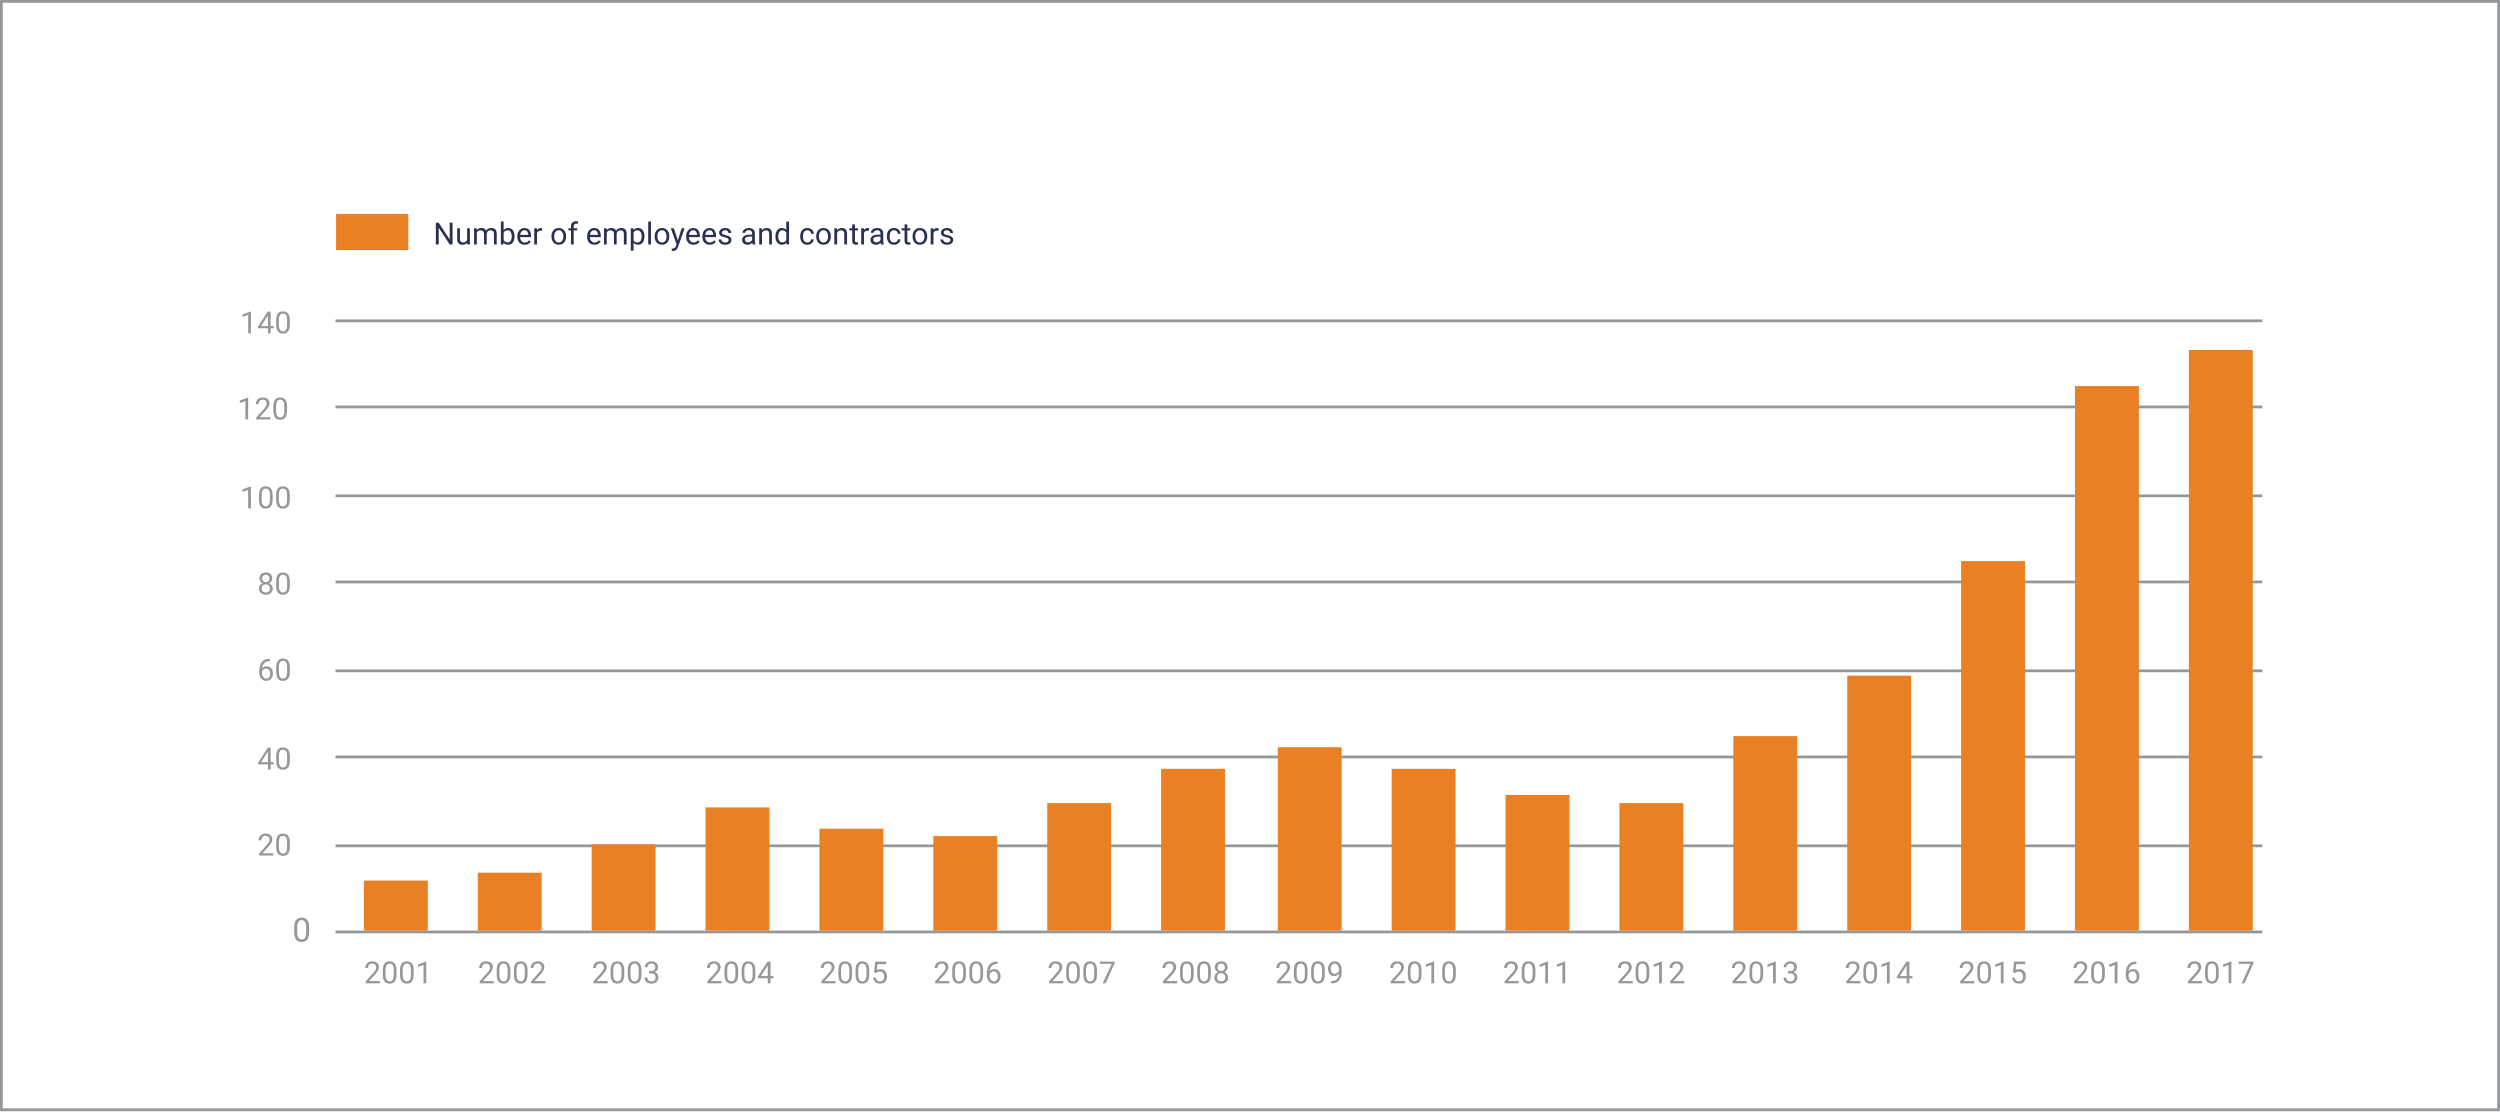
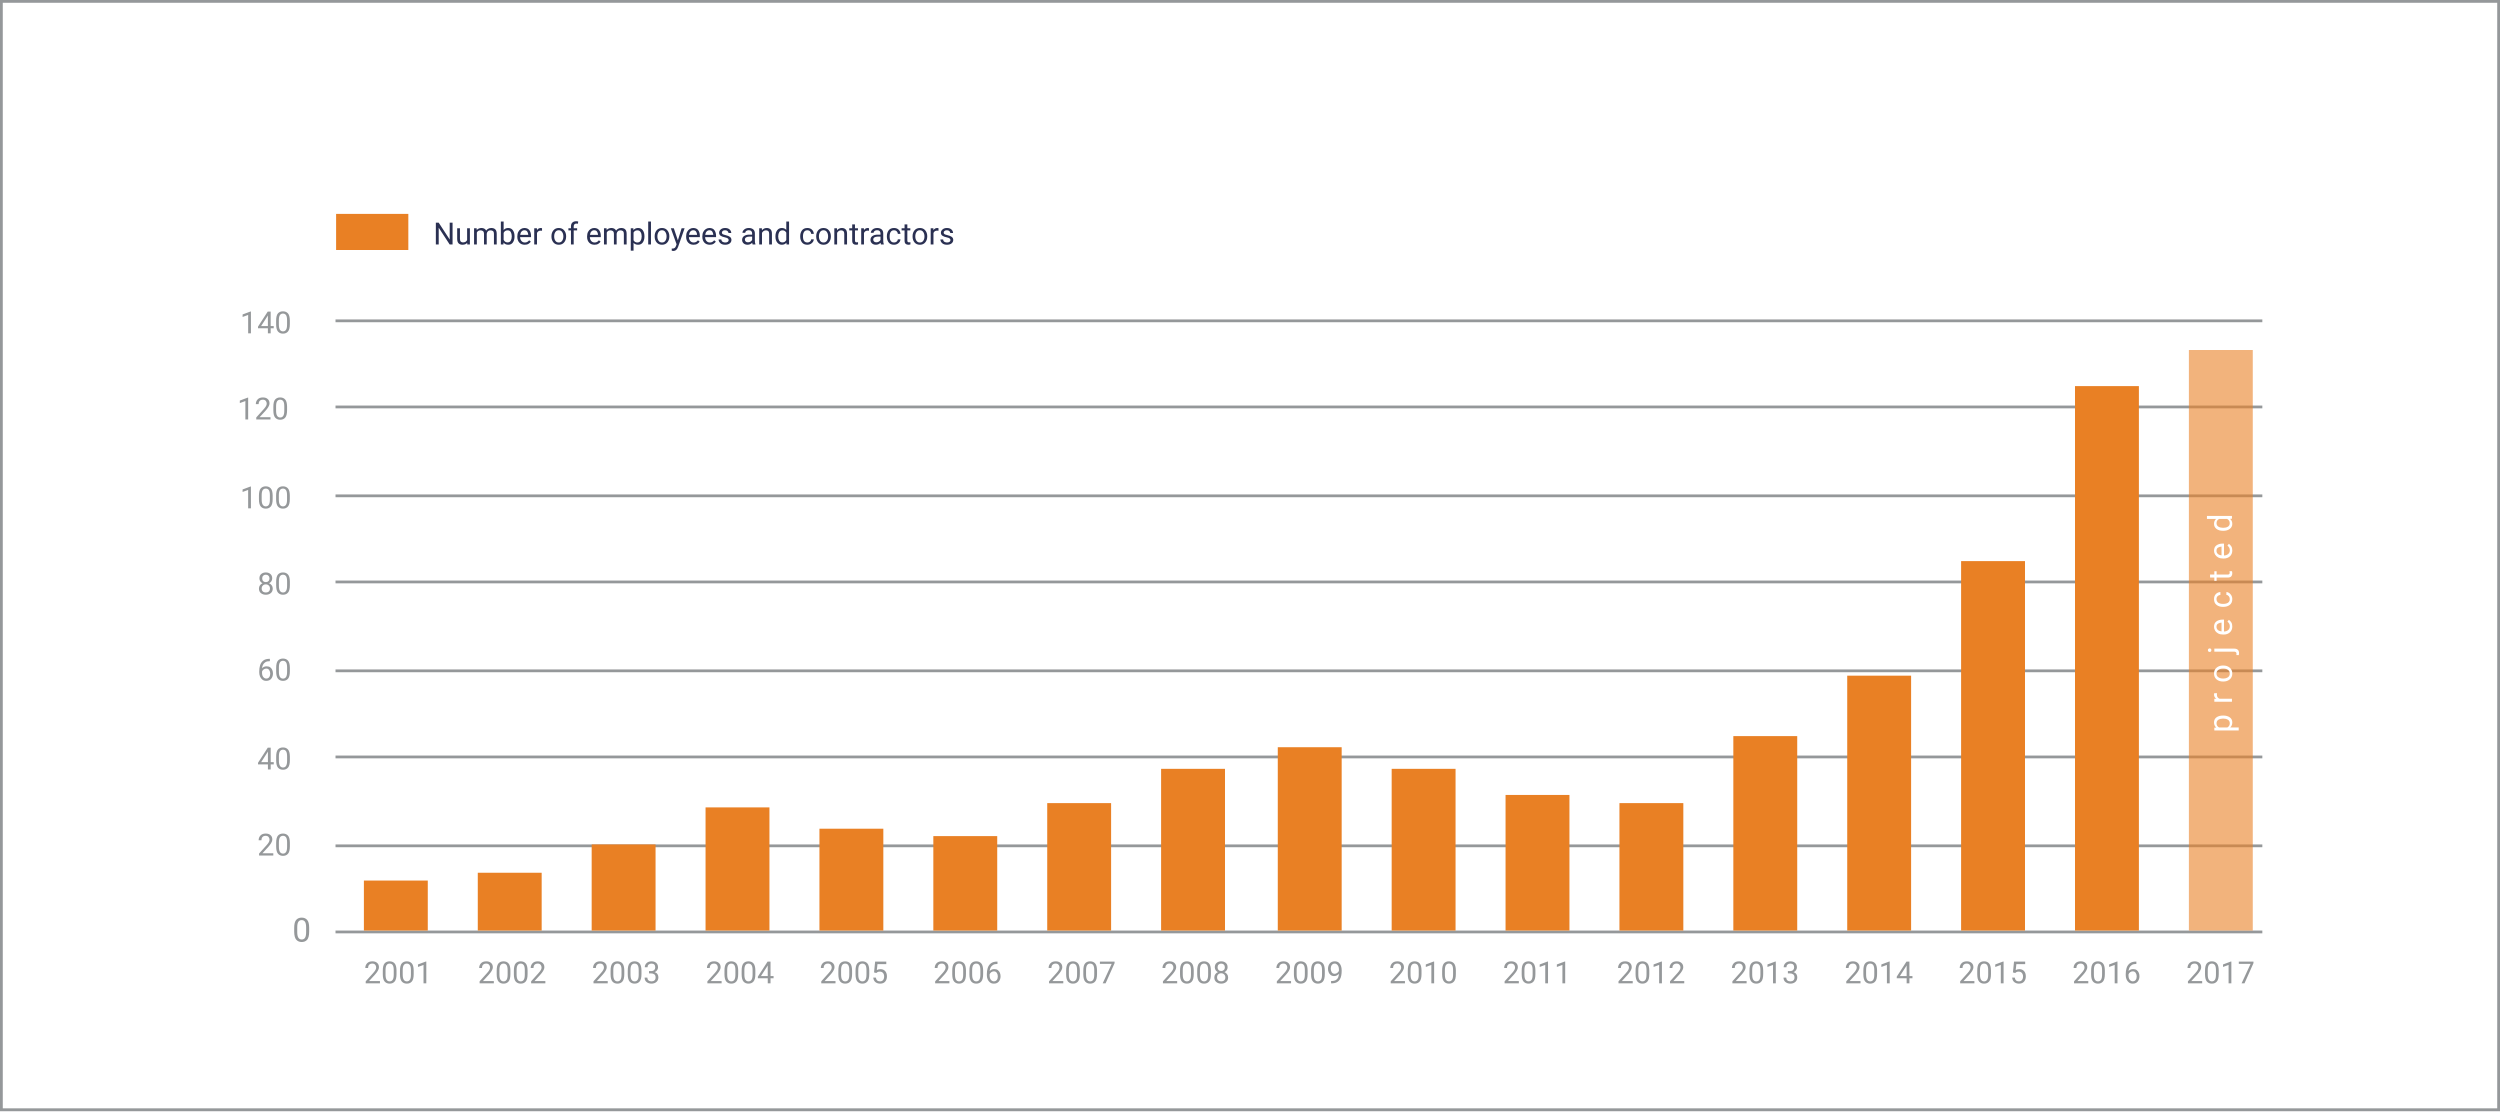
- <svg xmlns="http://www.w3.org/2000/svg" viewBox="-21117 -18011 900 400">
+ <svg xmlns="http://www.w3.org/2000/svg" viewBox="-12091 -17675 900 400">
  <defs>
-     <style>
-             .cls-1 {
-             fill: #fff;
-             }
- 
-             .cls-1, .cls-2 {
-             stroke: #95989a;
-             }
- 
-             .cls-2, .cls-8 {
-             fill: none;
-             }
- 
-             .cls-3 {
-             fill: #2a3052;
-             }
- 
-             .cls-3, .cls-4 {
-             font-size: 11px;
-             }
- 
-             .cls-3, .cls-4, .cls-5 {
-             font-family: Roboto-Regular, Roboto;
-             }
- 
-             .cls-4, .cls-5 {
-             fill: #95989a;
-             }
- 
-             .cls-5 {
-             font-size: 12px;
-             }
- 
-             .cls-6 {
-             fill: #e98024;
-             }
- 
-             .cls-7 {
-             stroke: none;
-             }
-         </style>
+     <style>.cls-1,.cls-8{fill:#fff}.cls-1,.cls-2{stroke:#95989a}.cls-10,.cls-2{fill:none}.cls-3{fill:#2a3052}.cls-3,.cls-4{font-size:11px}.cls-3,.cls-4,.cls-5,.cls-8{font-family:Roboto-Regular,Roboto}.cls-4,.cls-5{fill:#95989a}.cls-5,.cls-8{font-size:12px}.cls-6,.cls-7{fill:#e98024}.cls-7{opacity:.6}.cls-8{letter-spacing:.3em}.cls-9{stroke:none}</style>
  </defs>
-   <g id="Group_438" data-name="Group 438" transform="translate(2683 229)">
-     <g id="Rectangle_339" data-name="Rectangle 339" class="cls-1" transform="translate(-23800 -18240)">
-       <rect class="cls-7" width="900" height="400" />
-       <rect class="cls-8" x="0.5" y="0.5" width="899" height="399" />
+   <g id="Group_460" data-name="Group 460" transform="translate(11709 565)">
+     <g id="Rectangle_339" data-name="Rectangle 339" class="cls-1">
+       <path class="cls-9" d="M0 0h900v400H0z" transform="translate(-23800 -18240)" />
+       <path class="cls-10" d="M.5.5h899v399H.5z" transform="translate(-23800 -18240)" />
    </g>
    <g id="Group_437" data-name="Group 437">
-       <line id="Line_97" data-name="Line 97" class="cls-2" x2="693.654" transform="translate(-23679.215 -18124.5)" />
-       <line id="Line_149" data-name="Line 149" class="cls-2" x2="693.654" transform="translate(-23679.215 -18093.5)" />
-       <line id="Line_150" data-name="Line 150" class="cls-2" x2="693.654" transform="translate(-23679.215 -18030.5)" />
-       <line id="Line_151" data-name="Line 151" class="cls-2" x2="693.654" transform="translate(-23679.215 -17998.5)" />
-       <line id="Line_98" data-name="Line 98" class="cls-2" x2="693.654" transform="translate(-23679.215 -18061.5)" />
-       <line id="Line_99" data-name="Line 99" class="cls-2" x2="693.654" transform="translate(-23679.215 -17967.5)" />
-       <line id="Line_100" data-name="Line 100" class="cls-2" x2="693.654" transform="translate(-23679.215 -17935.5)" />
-       <line id="Line_101" data-name="Line 101" class="cls-2" x2="693.654" transform="translate(-23679.215 -17904.5)" />
+       <path id="Line_97" data-name="Line 97" class="cls-2" transform="translate(-23679.215 -18124.5)" d="M0 0h693.654" />
+       <path id="Line_149" data-name="Line 149" class="cls-2" transform="translate(-23679.215 -18093.5)" d="M0 0h693.654" />
+       <path id="Line_150" data-name="Line 150" class="cls-2" transform="translate(-23679.215 -18030.5)" d="M0 0h693.654" />
+       <path id="Line_151" data-name="Line 151" class="cls-2" transform="translate(-23679.215 -17998.5)" d="M0 0h693.654" />
+       <path id="Line_98" data-name="Line 98" class="cls-2" transform="translate(-23679.215 -18061.5)" d="M0 0h693.654" />
+       <path id="Line_99" data-name="Line 99" class="cls-2" transform="translate(-23679.215 -17967.5)" d="M0 0h693.654" />
+       <path id="Line_100" data-name="Line 100" class="cls-2" transform="translate(-23679.215 -17935.5)" d="M0 0h693.654" />
+       <path id="Line_101" data-name="Line 101" class="cls-2" transform="translate(-23679.215 -17904.5)" d="M0 0h693.654" />
      <text id="Number_of_employees_and_contractors" data-name="Number of employees and contractors" class="cls-3" transform="translate(-23644 -18152)">
        <tspan x="0" y="0">Number of employees and contractors</tspan>
      </text>
      <text id="_2007" data-name="2007" class="cls-4" transform="translate(-23423 -17886)">
        <tspan x="0" y="0">2007</tspan>
      </text>
      <text id="_2003" data-name="2003" class="cls-4" transform="translate(-23587 -17886)">
        <tspan x="0" y="0">2003</tspan>
      </text>
      <text id="_2011" data-name="2011" class="cls-4" transform="translate(-23259 -17886)">
        <tspan x="0" y="0">2011</tspan>
      </text>
      <text id="_2001" data-name="2001" class="cls-4" transform="translate(-23669 -17886)">
        <tspan x="0" y="0">2001</tspan>
      </text>
      <text id="_2009" data-name="2009" class="cls-4" transform="translate(-23341 -17886)">
        <tspan x="0" y="0">2009</tspan>
      </text>
      <text id="_2005" data-name="2005" class="cls-4" transform="translate(-23505 -17886)">
        <tspan x="0" y="0">2005</tspan>
      </text>
      <text id="_2013" data-name="2013" class="cls-4" transform="translate(-23177 -17886)">
        <tspan x="0" y="0">2013</tspan>
      </text>
      <text id="_2008" data-name="2008" class="cls-4" transform="translate(-23382 -17886)">
        <tspan x="0" y="0">2008</tspan>
      </text>
      <text id="_2004" data-name="2004" class="cls-4" transform="translate(-23546 -17886)">
        <tspan x="0" y="0">2004</tspan>
      </text>
      <text id="_2012" data-name="2012" class="cls-4" transform="translate(-23218 -17886)">
        <tspan x="0" y="0">2012</tspan>
      </text>
      <text id="_2002" data-name="2002" class="cls-4" transform="translate(-23628 -17886)">
        <tspan x="0" y="0">2002</tspan>
      </text>
      <text id="_2010" data-name="2010" class="cls-4" transform="translate(-23300 -17886)">
        <tspan x="0" y="0">2010</tspan>
      </text>
      <text id="_2006" data-name="2006" class="cls-4" transform="translate(-23464 -17886)">
        <tspan x="0" y="0">2006</tspan>
      </text>
      <text id="_2014" data-name="2014" class="cls-4" transform="translate(-23136 -17886)">
        <tspan x="0" y="0">2014</tspan>
      </text>
      <text id="_2015" data-name="2015" class="cls-4" transform="translate(-23095 -17886)">
        <tspan x="0" y="0">2015</tspan>
      </text>
      <text id="_2016" data-name="2016" class="cls-4" transform="translate(-23054 -17886)">
        <tspan x="0" y="0">2016</tspan>
      </text>
      <text id="_2017" data-name="2017" class="cls-4" transform="translate(-23013 -17886)">
        <tspan x="0" y="0">2017</tspan>
      </text>
      <text id="_120" data-name="120" class="cls-4" transform="translate(-23696 -18089)">
        <tspan x="-18.584" y="0">120</tspan>
      </text>
      <text id="_80" data-name="80" class="cls-4" transform="translate(-23695 -18026)">
        <tspan x="-12.391" y="0">80</tspan>
      </text>
      <text id="_100" data-name="100" class="cls-4" transform="translate(-23695 -18057)">
        <tspan x="-18.589" y="0">100</tspan>
      </text>
      <text id="_140" data-name="140" class="cls-4" transform="translate(-23695 -18120)">
        <tspan x="-18.584" y="0">140</tspan>
      </text>
      <text id="_40" data-name="40" class="cls-4" transform="translate(-23695 -17963)">
        <tspan x="-12.391" y="0">40</tspan>
      </text>
      <text id="_60" data-name="60" class="cls-4" transform="translate(-23695 -17995)">
        <tspan x="-12.391" y="0">60</tspan>
      </text>
      <text id="_20" data-name="20" class="cls-4" transform="translate(-23695 -17932)">
        <tspan x="-12.391" y="0">20</tspan>
      </text>
      <text id="_0" data-name="0" class="cls-5" transform="translate(-23688 -17901)">
        <tspan x="-6.762" y="0">0</tspan>
      </text>
-       <path id="Path_257" data-name="Path 257" class="cls-6" d="M0,0H26V13H0Z" transform="translate(-23679 -18163)" />
-       <rect id="Rectangle_340" data-name="Rectangle 340" class="cls-6" width="23" height="133" transform="translate(-23094 -18038)" />
-       <rect id="Rectangle_341" data-name="Rectangle 341" class="cls-6" width="23" height="196" transform="translate(-23053 -18101)" />
-       <rect id="Rectangle_342" data-name="Rectangle 342" class="cls-6" width="23" height="209" transform="translate(-23012 -18114)" />
-       <path id="Path_538" data-name="Path 538" class="cls-6" d="M0,.672H23L23,92.43H0Z" transform="translate(-23135 -17997.43)" />
-       <rect id="Rectangle_344" data-name="Rectangle 344" class="cls-6" width="23" height="70" transform="translate(-23176 -17975)" />
-       <path id="Path_258" data-name="Path 258" class="cls-6" d="M0-4.592H23V41.287H0Z" transform="translate(-23217 -17946.287)" />
-       <path id="Path_259" data-name="Path 259" class="cls-6" d="M0-4.523H23v66H0Z" transform="translate(-23340 -17966.477)" />
-       <path id="Path_260" data-name="Path 260" class="cls-6" d="M0,4.7H23V50.578H0Z" transform="translate(-23423 -17955.578)" />
-       <path id="Path_261" data-name="Path 261" class="cls-6" d="M0-1.99H23V42.348H0Z" transform="translate(-23546 -17947.348)" />
-       <rect id="Rectangle_345" data-name="Rectangle 345" class="cls-6" width="23" height="31" transform="translate(-23587 -17936)" />
-       <path id="Path_262" data-name="Path 262" class="cls-6" d="M0-1.059H23V35.605H0Z" transform="translate(-23505 -17940.605)" />
-       <path id="Path_263" data-name="Path 263" class="cls-6" d="M0-5.732H23V15.08H0Z" transform="translate(-23628 -17920.08)" />
-       <rect id="Rectangle_346" data-name="Rectangle 346" class="cls-6" width="23" height="18" transform="translate(-23669 -17923)" />
-       <path id="Path_264" data-name="Path 264" class="cls-6" d="M0,3.617H23V61.838H0Z" transform="translate(-23382 -17966.838)" />
-       <rect id="Rectangle_347" data-name="Rectangle 347" class="cls-6" width="23" height="34" transform="translate(-23464 -17939)" />
-       <path id="Path_265" data-name="Path 265" class="cls-6" d="M0-.943H23v48.82H0Z" transform="translate(-23258 -17952.877)" />
-       <path id="Path_266" data-name="Path 266" class="cls-6" d="M0-17.07H23V41.15H0Z" transform="translate(-23299 -17946.15)" />
+       <path id="Path_257" data-name="Path 257" class="cls-6" d="M0 0h26v13H0z" transform="translate(-23679 -18163)" />
+       <path id="Rectangle_340" data-name="Rectangle 340" class="cls-6" transform="translate(-23094 -18038)" d="M0 0h23v133H0z" />
+       <path id="Rectangle_341" data-name="Rectangle 341" class="cls-6" transform="translate(-23053 -18101)" d="M0 0h23v196H0z" />
+       <path id="Rectangle_342" data-name="Rectangle 342" class="cls-7" transform="translate(-23012 -18114)" d="M0 0h23v209H0z" />
+       <path id="Path_538" data-name="Path 538" class="cls-6" d="M0 .672h23V92.43H0z" transform="translate(-23135 -17997.43)" />
+       <path id="Rectangle_344" data-name="Rectangle 344" class="cls-6" transform="translate(-23176 -17975)" d="M0 0h23v70H0z" />
+       <path id="Path_258" data-name="Path 258" class="cls-6" d="M0-4.592h23v45.879H0z" transform="translate(-23217 -17946.287)" />
+       <path id="Path_259" data-name="Path 259" class="cls-6" d="M0-4.523h23v66H0z" transform="translate(-23340 -17966.477)" />
+       <path id="Path_260" data-name="Path 260" class="cls-6" d="M0 4.7h23v45.878H0z" transform="translate(-23423 -17955.578)" />
+       <path id="Path_261" data-name="Path 261" class="cls-6" d="M0-1.99h23v44.338H0z" transform="translate(-23546 -17947.348)" />
+       <path id="Rectangle_345" data-name="Rectangle 345" class="cls-6" transform="translate(-23587 -17936)" d="M0 0h23v31H0z" />
+       <path id="Path_262" data-name="Path 262" class="cls-6" d="M0-1.059h23v36.664H0z" transform="translate(-23505 -17940.605)" />
+       <path id="Path_263" data-name="Path 263" class="cls-6" d="M0-5.732h23V15.08H0z" transform="translate(-23628 -17920.08)" />
+       <path id="Rectangle_346" data-name="Rectangle 346" class="cls-6" transform="translate(-23669 -17923)" d="M0 0h23v18H0z" />
+       <path id="Path_264" data-name="Path 264" class="cls-6" d="M0 3.617h23v58.221H0z" transform="translate(-23382 -17966.838)" />
+       <path id="Rectangle_347" data-name="Rectangle 347" class="cls-6" transform="translate(-23464 -17939)" d="M0 0h23v34H0z" />
+       <path id="Path_265" data-name="Path 265" class="cls-6" d="M0-.943h23v48.82H0z" transform="translate(-23258 -17952.877)" />
+       <path id="Path_266" data-name="Path 266" class="cls-6" d="M0-17.07h23v58.22H0z" transform="translate(-23299 -17946.15)" />
+       <text id="projected" class="cls-8" transform="rotate(-90 -20483.5 2526)">
+         <tspan x="18.714" y="13">projected</tspan>
+       </text>
    </g>
  </g>
</svg>
